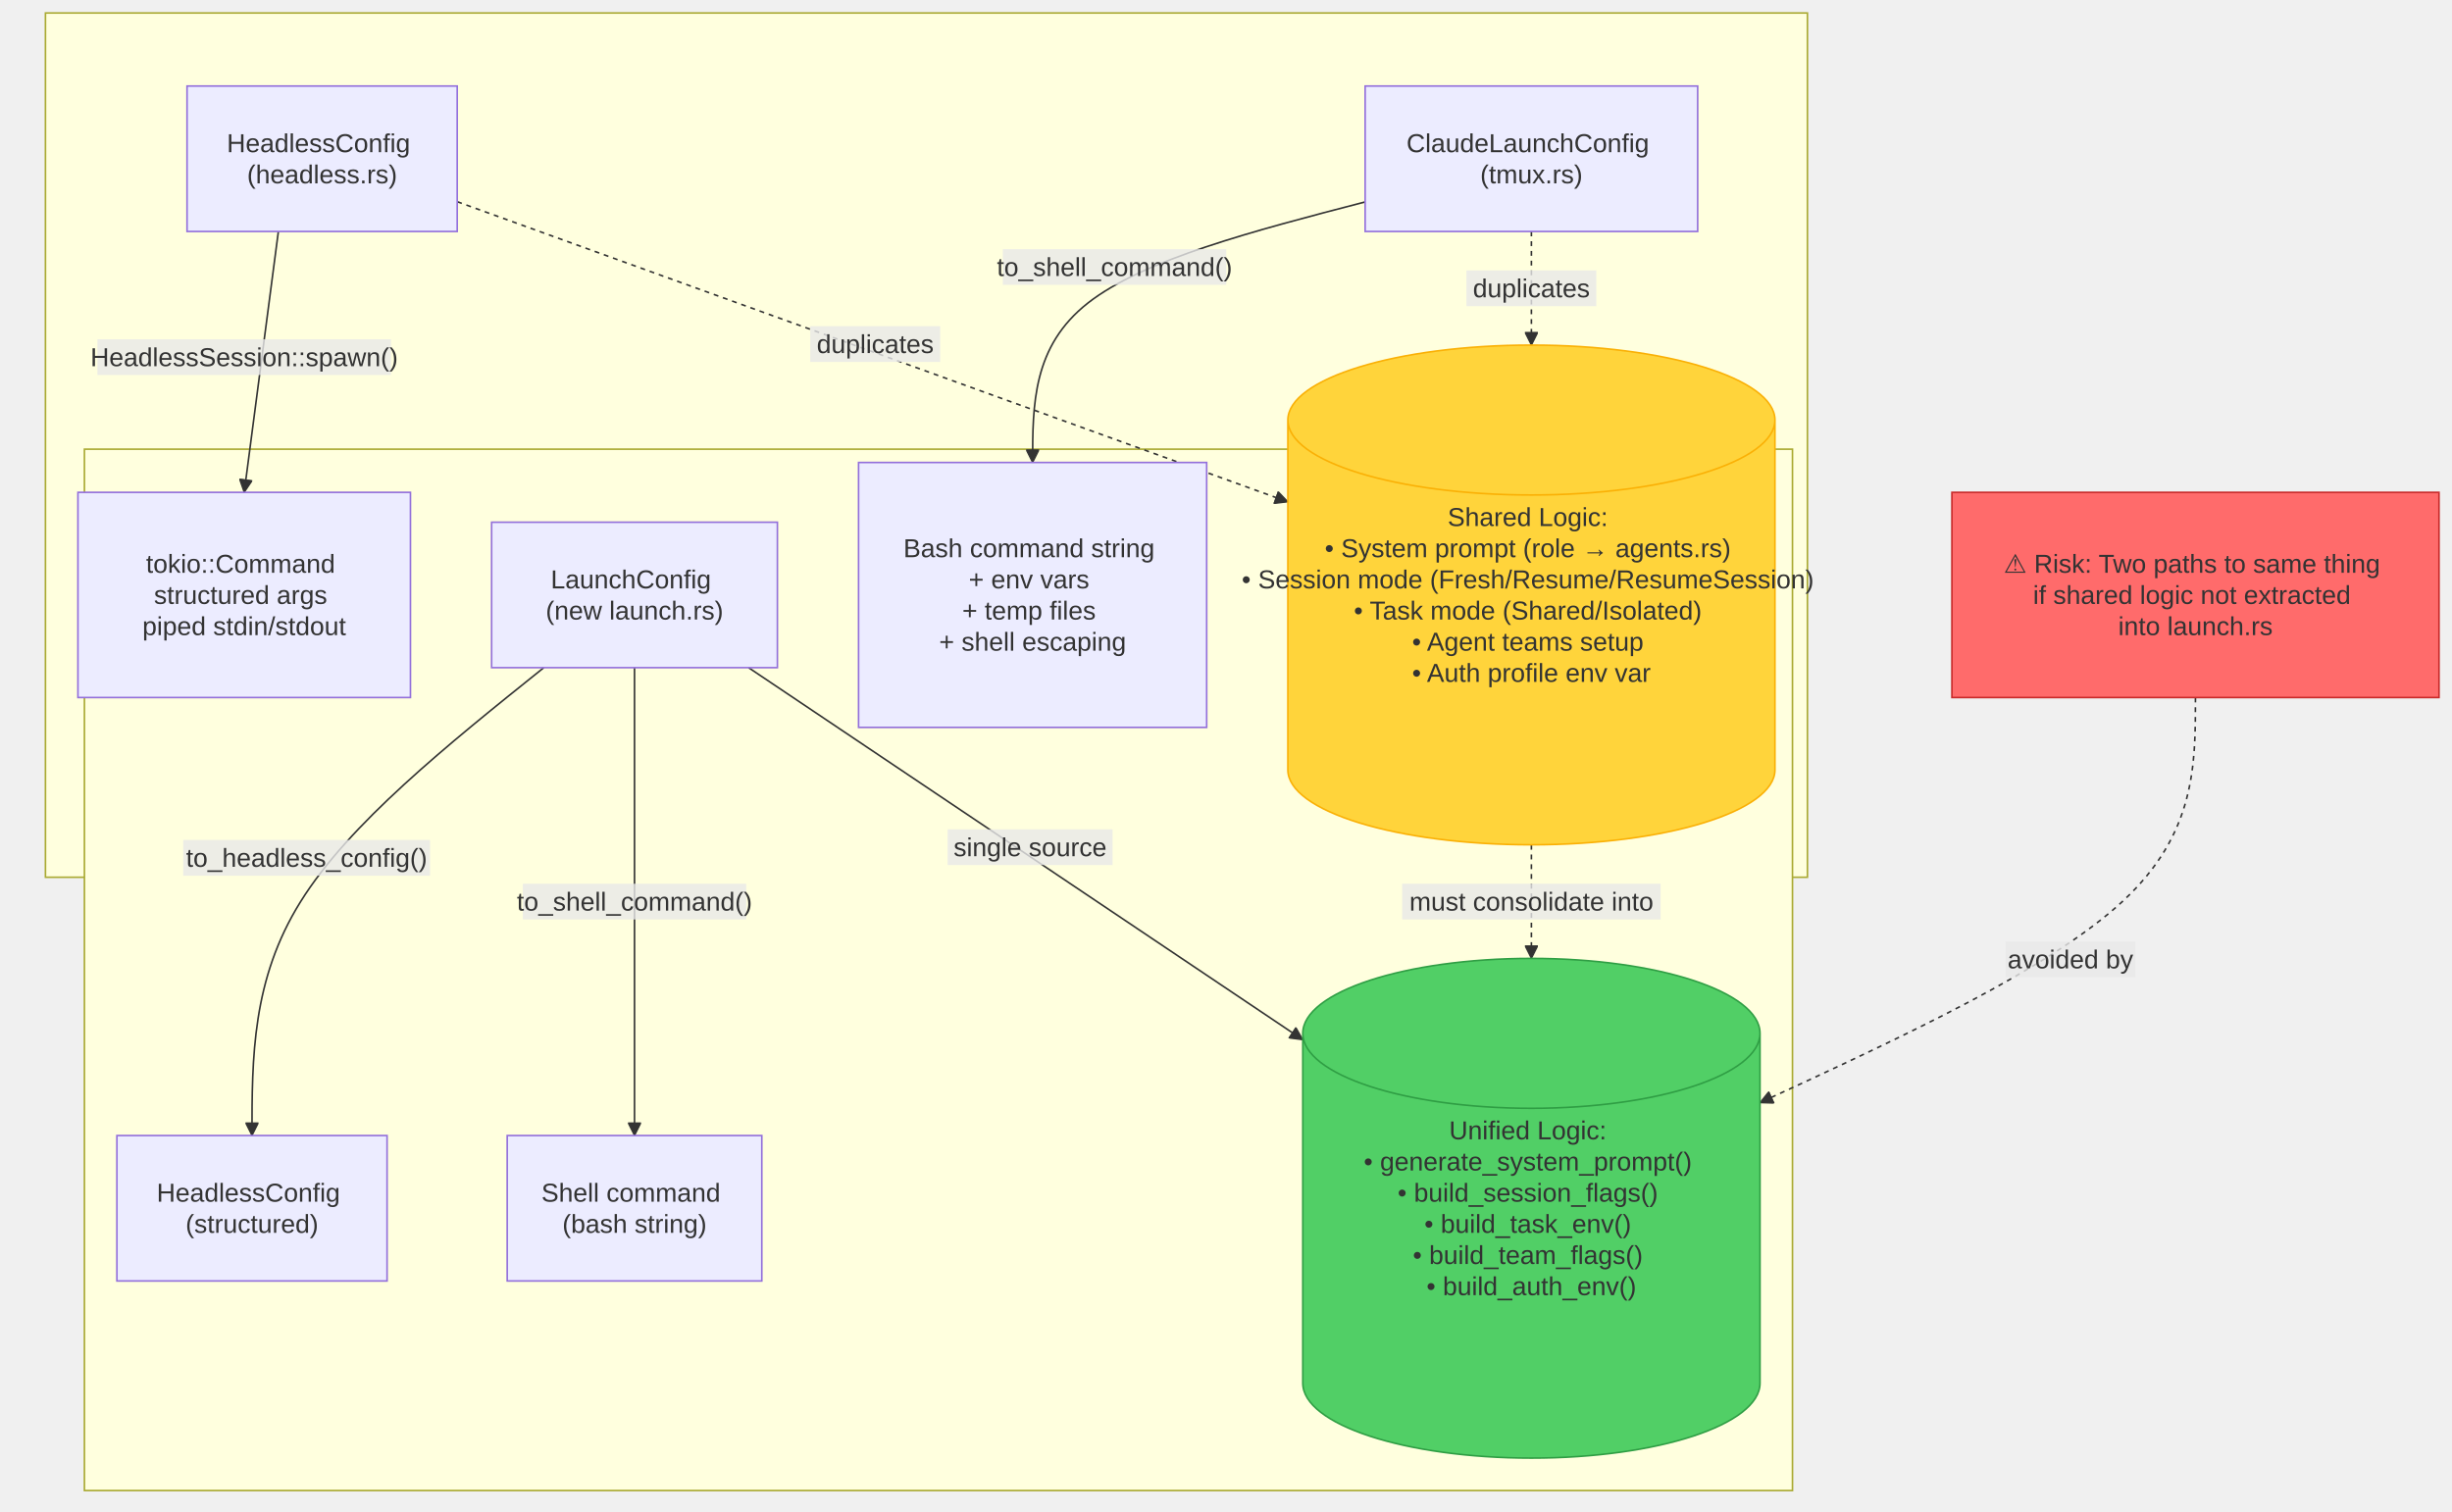
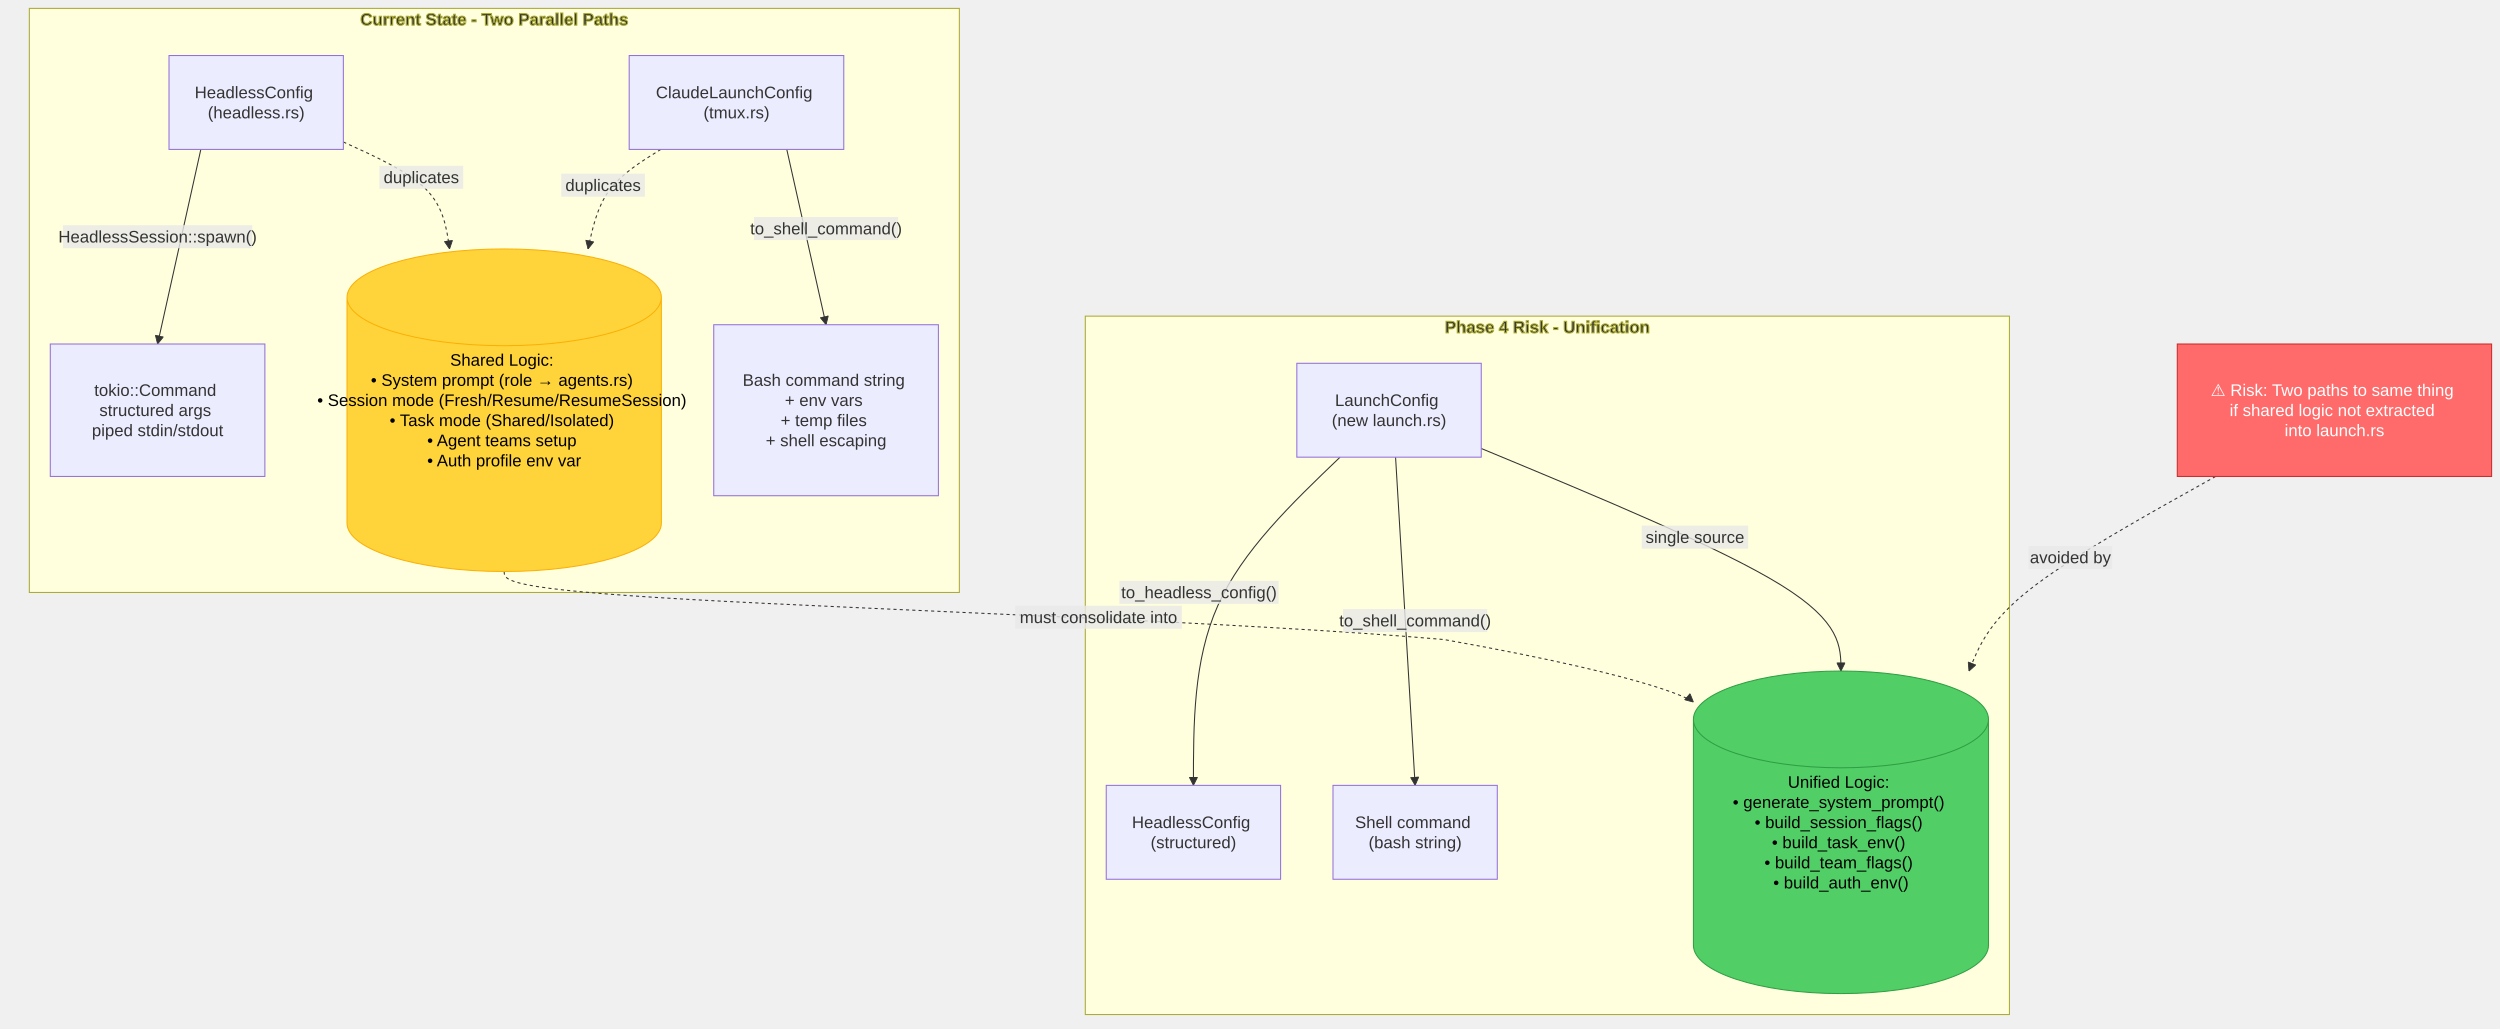
- <svg xmlns="http://www.w3.org/2000/svg" width="1510.2" height="931.28" viewBox="-8 -28 1510.2 931.28" class="mermaid">
+ <svg xmlns="http://www.w3.org/2000/svg" width="2386" height="981.28" viewBox="-8 -28 2386 981.28" class="mermaid">
  <style>

.mermaid {
  font-family: trebuchet ms, verdana, arial, sans-serif;
  font-size: 16px;
}

.node rect,
.node polygon,
.node circle,
.node ellipse,
.node path {
  fill: #ECECFF;
  stroke: #9370DB;
  stroke-width: 1px;
}

.node line {
  stroke: #9370DB;
  stroke-width: 1px;
}

.node .label {
  fill: #333333;
}

.node text {
  fill: #333333;
  font-family: trebuchet ms, verdana, arial, sans-serif;
  font-size: 16px;
}

.edge-path {
  fill: none;
  stroke: #333333;
  stroke-width: 1px;
}

.edge-label {
  fill: #333333;
  font-family: trebuchet ms, verdana, arial, sans-serif;
}

.edge-label-bg {
  fill: rgba(232, 232, 232, 0.8);
}

.subgraph {
  fill: #ffffde;
  stroke: #aaaa33;
  stroke-width: 1px;
}

.subgraph-title {
  fill: #333333;
  font-weight: bold;
}

.cluster rect {
  fill: #ffffde;
  stroke: #aaaa33;
  stroke-width: 1px;
  rx: 5px;
  ry: 5px;
}

.cluster-label {
  fill: #333333;
  font-family: trebuchet ms, verdana, arial, sans-serif;
  font-size: 16px;
  font-weight: bold;
}

marker path {
  fill: #333333;
  stroke: #333333;
}

  </style>
  <defs>
    <marker id="arrow_point" viewBox="0 0 10 10" refX="10" refY="5" markerWidth="8" markerHeight="8" orient="auto" markerUnits="userSpaceOnUse">
      <path d="M 0 0 L 10 5 L 0 10 z" />
    </marker>
    <marker id="arrow_point_start" viewBox="0 0 10 10" refX="4.5" refY="5" markerWidth="8" markerHeight="8" orient="auto" markerUnits="userSpaceOnUse">
      <path d="M 0 5 L 10 10 L 10 0 z" />
    </marker>
    <marker id="arrow_cross" viewBox="0 0 11 11" refX="12" refY="5.2" markerWidth="11" markerHeight="11" orient="auto" markerUnits="userSpaceOnUse">
      <path d="M 1 1 L 10 10 M 10 1 L 1 10" stroke-width="2" fill="none" />
    </marker>
    <marker id="arrow_cross_start" viewBox="0 0 11 11" refX="-1" refY="5.2" markerWidth="11" markerHeight="11" orient="auto" markerUnits="userSpaceOnUse">
      <path d="M 1 1 L 10 10 M 10 1 L 1 10" stroke-width="2" fill="none" />
    </marker>
    <marker id="arrow_circle" viewBox="0 0 10 10" refX="11" refY="5" markerWidth="11" markerHeight="11" orient="auto" markerUnits="userSpaceOnUse">
      <circle cx="5" cy="5" r="5" />
    </marker>
    <marker id="arrow_circle_start" viewBox="0 0 10 10" refX="-1" refY="5" markerWidth="11" markerHeight="11" orient="auto" markerUnits="userSpaceOnUse">
      <circle cx="5" cy="5" r="5" />
    </marker>
  </defs>
  <g class="root">
    <g class="clusters">
-       <g class="subgraph" id="subgraph-">
-         <rect x="20" y="-20" width="1085.2" height="532.44" class="cluster" />
-         <text x="562.6" y="-4" class="cluster-label" text-anchor="middle" />
-       </g>
-       <g class="subgraph" id="subgraph-">
-         <rect x="44" y="248.72" width="1052" height="641.56" class="cluster" />
-         <text x="570" y="264.72" class="cluster-label" text-anchor="middle" />
+       <g class="subgraph" id="subgraph-Current State - Two Parallel Paths">
+         <rect x="20" y="-20" width="887.6" height="557.44" class="cluster" />
+         <text x="463.8" y="-4" class="cluster-label" text-anchor="middle">Current State - Two Parallel Paths</text>
+       </g>
+       <g class="subgraph" id="subgraph-Phase 4 Risk - Unification">
+         <rect x="1027.8" y="273.72" width="882" height="666.56" class="cluster" />
+         <text x="1468.8" y="289.72" class="cluster-label" text-anchor="middle">Phase 4 Risk - Unification</text>
      </g>
    </g>
    <g class="edgePaths">
      <g class="edge" id="edge-L-TmuxPath-ShellCmd-0">
-         <path d="M 832.80 96.40 C 764.53 114.13, 696.27 131.87, 662.13 158.62 C 628.00 185.37, 628.00 221.15, 628.00 256.92" class="edge-path" stroke-width="1" marker-end="url(#arrow_point)" fill="none" />
+         <path d="M 742.90 114.60 L 780.40 281.92" class="edge-path" stroke-width="1" fill="none" marker-end="url(#arrow_point)" />
      </g>
      <g class="edge" id="edge-L-HeadlessPath-TokioCmd-0">
-         <path d="M 163.45 114.60 L 142.40 275.32" class="edge-path" marker-end="url(#arrow_point)" fill="none" stroke-width="1" />
+         <path d="M 183.67 114.60 L 142.40 300.32" class="edge-path" stroke-width="1" marker-end="url(#arrow_point)" fill="none" />
      </g>
      <g class="edge" id="edge-L-TmuxPath-SharedLogic-0">
-         <path d="M 935.20 114.60 C 935.20 126.27, 935.20 137.93, 935.20 149.60 C 935.20 161.27, 935.20 172.93, 935.20 184.60" class="edge-path" stroke-dasharray="3,3" stroke-width="2" marker-end="url(#arrow_point)" fill="none" />
+         <path d="M 622.65 114.60 C 603.83 126.27, 585.02 137.93, 573.44 153.77 C 561.87 169.60, 557.54 189.60, 553.21 209.60" class="edge-path" fill="none" stroke-width="2" stroke-dasharray="3,3" marker-end="url(#arrow_point)" />
      </g>
      <g class="edge" id="edge-L-HeadlessPath-SharedLogic-0">
-         <path d="M 273.60 96.27 L 785.20 281.16" class="edge-path" fill="none" stroke-width="2" stroke-dasharray="3,3" marker-end="url(#arrow_point)" />
+         <path d="M 319.70 107.50 C 350.67 121.53, 381.63 135.57, 398.53 152.58 C 415.42 169.60, 418.24 189.60, 421.07 209.60" class="edge-path" fill="none" stroke-dasharray="3,3" stroke-width="2" marker-end="url(#arrow_point)" />
      </g>
      <g class="edge" id="edge-L-NewLaunch-HeadlessOut-0">
-         <path d="M 326.93 383.32 C 267.02 431.36, 207.11 479.40, 177.16 527.44 C 147.20 575.48, 147.20 623.52, 147.20 671.56" class="edge-path" stroke-width="1" marker-end="url(#arrow_point)" fill="none" />
+         <path d="M 1270.95 408.32 C 1224.30 453.03, 1177.65 497.73, 1154.33 549.94 C 1131.00 602.15, 1131.00 661.85, 1131.00 721.56" class="edge-path" stroke-width="1" fill="none" marker-end="url(#arrow_point)" />
      </g>
      <g class="edge" id="edge-L-NewLaunch-ShellOut-0">
-         <path d="M 382.80 383.32 C 382.80 431.36, 382.80 479.40, 382.80 527.44 C 382.80 575.48, 382.80 623.52, 382.80 671.56" class="edge-path" fill="none" marker-end="url(#arrow_point)" stroke-width="1" />
+         <path d="M 1323.93 408.32 L 1342.60 721.56" class="edge-path" fill="none" marker-end="url(#arrow_point)" stroke-width="1" />
      </g>
      <g class="edge" id="edge-L-NewLaunch-UnifiedLogic-0">
-         <path d="M 453.04 383.32 L 794.40 612.54" class="edge-path" fill="none" stroke-width="1" marker-end="url(#arrow_point)" />
+         <path d="M 1405.70 400.03 C 1520.13 447.50, 1634.57 494.97, 1691.78 530.37 C 1749.00 565.77, 1749.00 589.11, 1749.00 612.44" class="edge-path" stroke-width="1" marker-end="url(#arrow_point)" fill="none" />
      </g>
      <g class="edge" id="edge-L-SharedLogic-UnifiedLogic-0">
-         <path d="M 935.20 492.44 C 935.20 504.11, 935.20 515.77, 935.20 527.44 C 935.20 539.11, 935.20 550.77, 935.20 562.44" class="edge-path" stroke-width="2" marker-end="url(#arrow_point)" fill="none" stroke-dasharray="3,3" />
+         <path d="M 473.20 517.44 C 473.20 525.77, 473.20 534.11, 650.17 544.11 C 827.13 554.11, 1181.07 565.77, 1370.23 582.38 C 1583.80 620.52, 1608.20 642.06, 1608.20 642.06" class="edge-path" stroke-dasharray="3,3" marker-end="url(#arrow_point)" fill="none" stroke-width="2" />
      </g>
      <g class="edge" id="edge-L-Risk-UnifiedLogic-0">
-         <path d="M 1344.20 401.72 C 1344.20 443.63, 1344.20 485.53, 1299.50 527.13 C 1254.80 568.73, 1165.40 610.03, 1076.00 651.32" class="edge-path" marker-end="url(#arrow_point)" fill="none" stroke-width="2" stroke-dasharray="3,3" />
+         <path d="M 2106.61 426.72 C 2037.41 465.29, 1968.20 503.87, 1928.97 534.82 C 1889.74 565.77, 1880.47 589.11, 1871.21 612.44" class="edge-path" stroke-dasharray="3,3" stroke-width="2" marker-end="url(#arrow_point)" fill="none" />
      </g>
    </g>
    <g class="edgeLabels">
      <g class="edgeLabel" id="edge-label-L-TmuxPath-ShellCmd-0">
-         <rect x="609.664" y="125.491" width="137.6" height="22" class="edge-label-bg" />
-         <text x="678.464" y="136.491" class="edge-label" dominant-baseline="central" text-anchor="middle">to_shell_command()</text>
+         <rect x="711.6" y="179.112" width="137.6" height="22" class="edge-label-bg" />
+         <text x="780.4" y="190.112" class="edge-label" dominant-baseline="central" text-anchor="middle">to_shell_command()</text>
      </g>
      <g class="edgeLabel" id="edge-label-L-HeadlessPath-TokioCmd-0">
-         <rect x="52" y="181.038" width="180.8" height="22" class="edge-label-bg" />
-         <text x="142.4" y="192.038" class="edge-label" text-anchor="middle" dominant-baseline="central">HeadlessSession::spawn()</text>
+         <rect x="52" y="186.903" width="180.8" height="22" class="edge-label-bg" />
+         <text x="142.4" y="197.903" class="edge-label" text-anchor="middle" dominant-baseline="central">HeadlessSession::spawn()</text>
      </g>
      <g class="edgeLabel" id="edge-label-L-TmuxPath-SharedLogic-0">
-         <rect x="895.2" y="138.6" width="80" height="22" class="edge-label-bg" />
-         <text x="935.2" y="149.6" class="edge-label" dominant-baseline="central" text-anchor="middle">duplicates</text>
+         <rect x="527.578" y="137.746" width="80" height="22" class="edge-label-bg" />
+         <text x="567.578" y="148.746" class="edge-label" text-anchor="middle" dominant-baseline="central">duplicates</text>
      </g>
      <g class="edgeLabel" id="edge-label-L-HeadlessPath-SharedLogic-0">
-         <rect x="491.062" y="172.966" width="80" height="22" class="edge-label-bg" />
-         <text x="531.062" y="183.966" class="edge-label" text-anchor="middle" dominant-baseline="central">duplicates</text>
+         <rect x="354.111" y="130.222" width="80" height="22" class="edge-label-bg" />
+         <text x="394.111" y="141.222" class="edge-label" dominant-baseline="central" text-anchor="middle">duplicates</text>
      </g>
      <g class="edgeLabel" id="edge-label-L-NewLaunch-HeadlessOut-0">
-         <rect x="104.847" y="489.46" width="152" height="22" class="edge-label-bg" />
-         <text x="180.847" y="500.46" class="edge-label" text-anchor="middle" dominant-baseline="central">to_headless_config()</text>
+         <rect x="1060.315" y="526.347" width="152" height="22" class="edge-label-bg" />
+         <text x="1136.315" y="537.347" class="edge-label" dominant-baseline="central" text-anchor="middle">to_headless_config()</text>
      </g>
      <g class="edgeLabel" id="edge-label-L-NewLaunch-ShellOut-0">
-         <rect x="314" y="516.44" width="137.6" height="22" class="edge-label-bg" />
-         <text x="382.8" y="527.44" class="edge-label" text-anchor="middle" dominant-baseline="central">to_shell_command()</text>
+         <rect x="1273.8" y="553.294" width="137.6" height="22" class="edge-label-bg" />
+         <text x="1342.6" y="564.294" class="edge-label" text-anchor="middle" dominant-baseline="central">to_shell_command()</text>
      </g>
      <g class="edgeLabel" id="edge-label-L-NewLaunch-UnifiedLogic-0">
-         <rect x="575.663" y="482.931" width="101.6" height="22" class="edge-label-bg" />
-         <text x="626.463" y="493.931" class="edge-label" dominant-baseline="central" text-anchor="middle">single source</text>
+         <rect x="1558.879" y="473.644" width="101.6" height="22" class="edge-label-bg" />
+         <text x="1609.679" y="484.644" class="edge-label" text-anchor="middle" dominant-baseline="central">single source</text>
      </g>
      <g class="edgeLabel" id="edge-label-L-SharedLogic-UnifiedLogic-0">
-         <rect x="855.6" y="516.44" width="159.2" height="22" class="edge-label-bg" />
-         <text x="935.2" y="527.44" class="edge-label" text-anchor="middle" dominant-baseline="central">must consolidate into</text>
+         <rect x="960.802" y="550.137" width="159.2" height="22" class="edge-label-bg" />
+         <text x="1040.402" y="561.137" class="edge-label" dominant-baseline="central" text-anchor="middle">must consolidate into</text>
      </g>
      <g class="edgeLabel" id="edge-label-L-Risk-UnifiedLogic-0">
-         <rect x="1227.166" y="552.022" width="80" height="22" class="edge-label-bg" />
-         <text x="1267.166" y="563.022" class="edge-label" text-anchor="middle" dominant-baseline="central">avoided by</text>
+         <rect x="1928.002" y="492.979" width="80" height="22" class="edge-label-bg" />
+         <text x="1968.002" y="503.979" class="edge-label" dominant-baseline="central" text-anchor="middle">avoided by</text>
      </g>
    </g>
    <g class="nodes">
      <g class="node" id="node-HeadlessOut">
-         <rect x="64" y="671.56" width="166.4" height="89.6" />
-         <text x="147.2" y="716.36" class="label" dominant-baseline="central" text-anchor="middle">
-           <tspan x="147.2" y="716.36" dy="-0.6em">HeadlessConfig</tspan>
-           <tspan x="147.2" dy="1.2em">(structured)</tspan>
+         <rect x="1047.8" y="721.56" width="166.4" height="89.6" />
+         <text x="1131" y="766.36" class="label" dominant-baseline="central" text-anchor="middle">
+           <tspan x="1131" y="766.36" dy="-0.6em">HeadlessConfig</tspan>
+           <tspan x="1131" dy="1.2em">(structured)</tspan>
        </text>
      </g>
      <g class="node" id="node-HeadlessPath">
-         <rect x="107.2" y="25" width="166.4" height="89.6" />
-         <text x="190.4" y="69.8" class="label" dominant-baseline="central" text-anchor="middle">
-           <tspan x="190.4" y="69.8" dy="-0.6em">HeadlessConfig</tspan>
-           <tspan x="190.4" dy="1.2em">(headless.rs)</tspan>
+         <rect x="153.3" y="25" width="166.4" height="89.6" />
+         <text x="236.5" y="69.8" class="label" text-anchor="middle" dominant-baseline="central">
+           <tspan x="236.5" y="69.8" dy="-0.6em">HeadlessConfig</tspan>
+           <tspan x="236.5" dy="1.2em">(headless.rs)</tspan>
        </text>
      </g>
      <g class="node" id="node-NewLaunch">
-         <rect x="294.8" y="293.72" width="176" height="89.6" />
-         <text x="382.8" y="338.52" class="label" text-anchor="middle" dominant-baseline="central">
-           <tspan x="382.8" y="338.52" dy="-0.6em">LaunchConfig</tspan>
-           <tspan x="382.8" dy="1.2em">(new launch.rs)</tspan>
+         <rect x="1229.7" y="318.72" width="176" height="89.6" />
+         <text x="1317.7" y="363.52" class="label" text-anchor="middle" dominant-baseline="central">
+           <tspan x="1317.7" y="363.52" dy="-0.6em">LaunchConfig</tspan>
+           <tspan x="1317.7" dy="1.2em">(new launch.rs)</tspan>
        </text>
      </g>
      <g class="node" id="node-Risk">
-         <rect x="1194.2" y="275.32" width="300" height="126.4" style="fill:#ff6b6b !important;stroke:#c92a2a !important;color:#fff !important" />
-         <text x="1344.2" y="338.52" class="label" text-anchor="middle" dominant-baseline="central">
-           <tspan x="1344.2" y="338.52" dy="-1.2em">⚠️ Risk: Two paths to same thing</tspan>
-           <tspan x="1344.2" dy="1.2em">if shared logic not extracted</tspan>
-           <tspan x="1344.2" dy="1.2em">into launch.rs</tspan>
+         <rect x="2070" y="300.32" width="300" height="126.4" style="fill:#ff6b6b !important;stroke:#c92a2a !important;color:#fff !important" />
+         <text x="2220" y="363.52" class="label" style="fill: #fff" text-anchor="middle" dominant-baseline="central">
+           <tspan x="2220" y="363.52" dy="-1.2em">⚠️ Risk: Two paths to same thing</tspan>
+           <tspan x="2220" dy="1.2em">if shared logic not extracted</tspan>
+           <tspan x="2220" dy="1.2em">into launch.rs</tspan>
        </text>
      </g>
      <g class="node" id="node-SharedLogic">
-         <path d="M 785.2 230.776 a 150 46.176 0 0 0 300 0 a 150 46.176 0 0 0 -300 0 l 0 215.488 a 150 46.176 0 0 0 300 0 l 0 -215.488" style="fill:#ffd43b !important;stroke:#fab005 !important;color:#000 !important" />
-         <text x="935.2" y="338.52" class="label" text-anchor="middle" dominant-baseline="central">
-           <tspan x="935.2" y="338.52" dy="-3em">Shared Logic:</tspan>
-           <tspan x="935.2" dy="1.2em">• System prompt (role → agents.rs)</tspan>
-           <tspan x="935.2" dy="1.2em">• Session mode (Fresh/Resume/ResumeSession)</tspan>
-           <tspan x="935.2" dy="1.2em">• Task mode (Shared/Isolated)</tspan>
-           <tspan x="935.2" dy="1.2em">• Agent teams setup</tspan>
-           <tspan x="935.2" dy="1.2em">• Auth profile env var</tspan>
+         <path d="M 323.2 255.776 a 150 46.176 0 0 0 300 0 a 150 46.176 0 0 0 -300 0 l 0 215.488 a 150 46.176 0 0 0 300 0 l 0 -215.488" style="fill:#ffd43b !important;stroke:#fab005 !important;color:#000 !important" />
+         <text x="473.2" y="363.52" class="label" text-anchor="middle" style="fill: #000" dominant-baseline="central">
+           <tspan x="473.2" y="363.52" dy="-3em">Shared Logic:</tspan>
+           <tspan x="473.2" dy="1.2em">• System prompt (role → agents.rs)</tspan>
+           <tspan x="473.2" dy="1.2em">• Session mode (Fresh/Resume/ResumeSession)</tspan>
+           <tspan x="473.2" dy="1.2em">• Task mode (Shared/Isolated)</tspan>
+           <tspan x="473.2" dy="1.2em">• Agent teams setup</tspan>
+           <tspan x="473.2" dy="1.2em">• Auth profile env var</tspan>
        </text>
      </g>
      <g class="node" id="node-ShellCmd">
-         <rect x="520.8" y="256.92" width="214.4" height="163.2" />
-         <text x="628" y="338.52" class="label" dominant-baseline="central" text-anchor="middle">
-           <tspan x="628" y="338.52" dy="-1.8em">Bash command string</tspan>
-           <tspan x="628" dy="1.2em">+ env vars</tspan>
-           <tspan x="628" dy="1.2em">+ temp files</tspan>
-           <tspan x="628" dy="1.2em">+ shell escaping</tspan>
+         <rect x="673.2" y="281.92" width="214.4" height="163.2" />
+         <text x="780.4" y="363.52" class="label" text-anchor="middle" dominant-baseline="central">
+           <tspan x="780.4" y="363.52" dy="-1.8em">Bash command string</tspan>
+           <tspan x="780.4" dy="1.2em">+ env vars</tspan>
+           <tspan x="780.4" dy="1.2em">+ temp files</tspan>
+           <tspan x="780.4" dy="1.2em">+ shell escaping</tspan>
        </text>
      </g>
      <g class="node" id="node-ShellOut">
-         <rect x="304.4" y="671.56" width="156.8" height="89.6" />
-         <text x="382.8" y="716.36" class="label" text-anchor="middle" dominant-baseline="central">
-           <tspan x="382.8" y="716.36" dy="-0.6em">Shell command</tspan>
-           <tspan x="382.8" dy="1.2em">(bash string)</tspan>
+         <rect x="1264.2" y="721.56" width="156.8" height="89.6" />
+         <text x="1342.6" y="766.36" class="label" text-anchor="middle" dominant-baseline="central">
+           <tspan x="1342.6" y="766.36" dy="-0.6em">Shell command</tspan>
+           <tspan x="1342.6" dy="1.2em">(bash string)</tspan>
        </text>
      </g>
      <g class="node" id="node-TmuxPath">
-         <rect x="832.8" y="25" width="204.8" height="89.6" />
-         <text x="935.2" y="69.8" class="label" dominant-baseline="central" text-anchor="middle">
-           <tspan x="935.2" y="69.8" dy="-0.6em">ClaudeLaunchConfig</tspan>
-           <tspan x="935.2" dy="1.2em">(tmux.rs)</tspan>
+         <rect x="592.5" y="25" width="204.8" height="89.6" />
+         <text x="694.9" y="69.8" class="label" text-anchor="middle" dominant-baseline="central">
+           <tspan x="694.9" y="69.8" dy="-0.6em">ClaudeLaunchConfig</tspan>
+           <tspan x="694.9" dy="1.2em">(tmux.rs)</tspan>
        </text>
      </g>
      <g class="node" id="node-TokioCmd">
-         <rect x="40" y="275.32" width="204.8" height="126.4" />
-         <text x="142.4" y="338.52" class="label" dominant-baseline="central" text-anchor="middle">
-           <tspan x="142.4" y="338.52" dy="-1.2em">tokio::Command</tspan>
+         <rect x="40" y="300.32" width="204.8" height="126.4" />
+         <text x="142.4" y="363.52" class="label" text-anchor="middle" dominant-baseline="central">
+           <tspan x="142.4" y="363.52" dy="-1.2em">tokio::Command</tspan>
          <tspan x="142.4" dy="1.2em">structured args</tspan>
          <tspan x="142.4" dy="1.2em">piped stdin/stdout</tspan>
        </text>
      </g>
      <g class="node" id="node-UnifiedLogic">
-         <path d="M 794.4 608.616 a 140.8 46.176 0 0 0 281.6 0 a 140.8 46.176 0 0 0 -281.6 0 l 0 215.488 a 140.8 46.176 0 0 0 281.6 0 l 0 -215.488" style="fill:#51cf66 !important;stroke:#2f9e44 !important;color:#000 !important" />
-         <text x="935.2" y="716.36" class="label" dominant-baseline="central" text-anchor="middle">
-           <tspan x="935.2" y="716.36" dy="-3em">Unified Logic:</tspan>
-           <tspan x="935.2" dy="1.2em">• generate_system_prompt()</tspan>
-           <tspan x="935.2" dy="1.2em">• build_session_flags()</tspan>
-           <tspan x="935.2" dy="1.2em">• build_task_env()</tspan>
-           <tspan x="935.2" dy="1.2em">• build_team_flags()</tspan>
-           <tspan x="935.2" dy="1.2em">• build_auth_env()</tspan>
+         <path d="M 1608.2 658.616 a 140.8 46.176 0 0 0 281.6 0 a 140.8 46.176 0 0 0 -281.6 0 l 0 215.488 a 140.8 46.176 0 0 0 281.6 0 l 0 -215.488" style="fill:#51cf66 !important;stroke:#2f9e44 !important;color:#000 !important" />
+         <text x="1749" y="766.36" class="label" text-anchor="middle" style="fill: #000" dominant-baseline="central">
+           <tspan x="1749" y="766.36" dy="-3em">Unified Logic:</tspan>
+           <tspan x="1749" dy="1.2em">• generate_system_prompt()</tspan>
+           <tspan x="1749" dy="1.2em">• build_session_flags()</tspan>
+           <tspan x="1749" dy="1.2em">• build_task_env()</tspan>
+           <tspan x="1749" dy="1.2em">• build_team_flags()</tspan>
+           <tspan x="1749" dy="1.2em">• build_auth_env()</tspan>
        </text>
      </g>
    </g>
  </g>
</svg>
